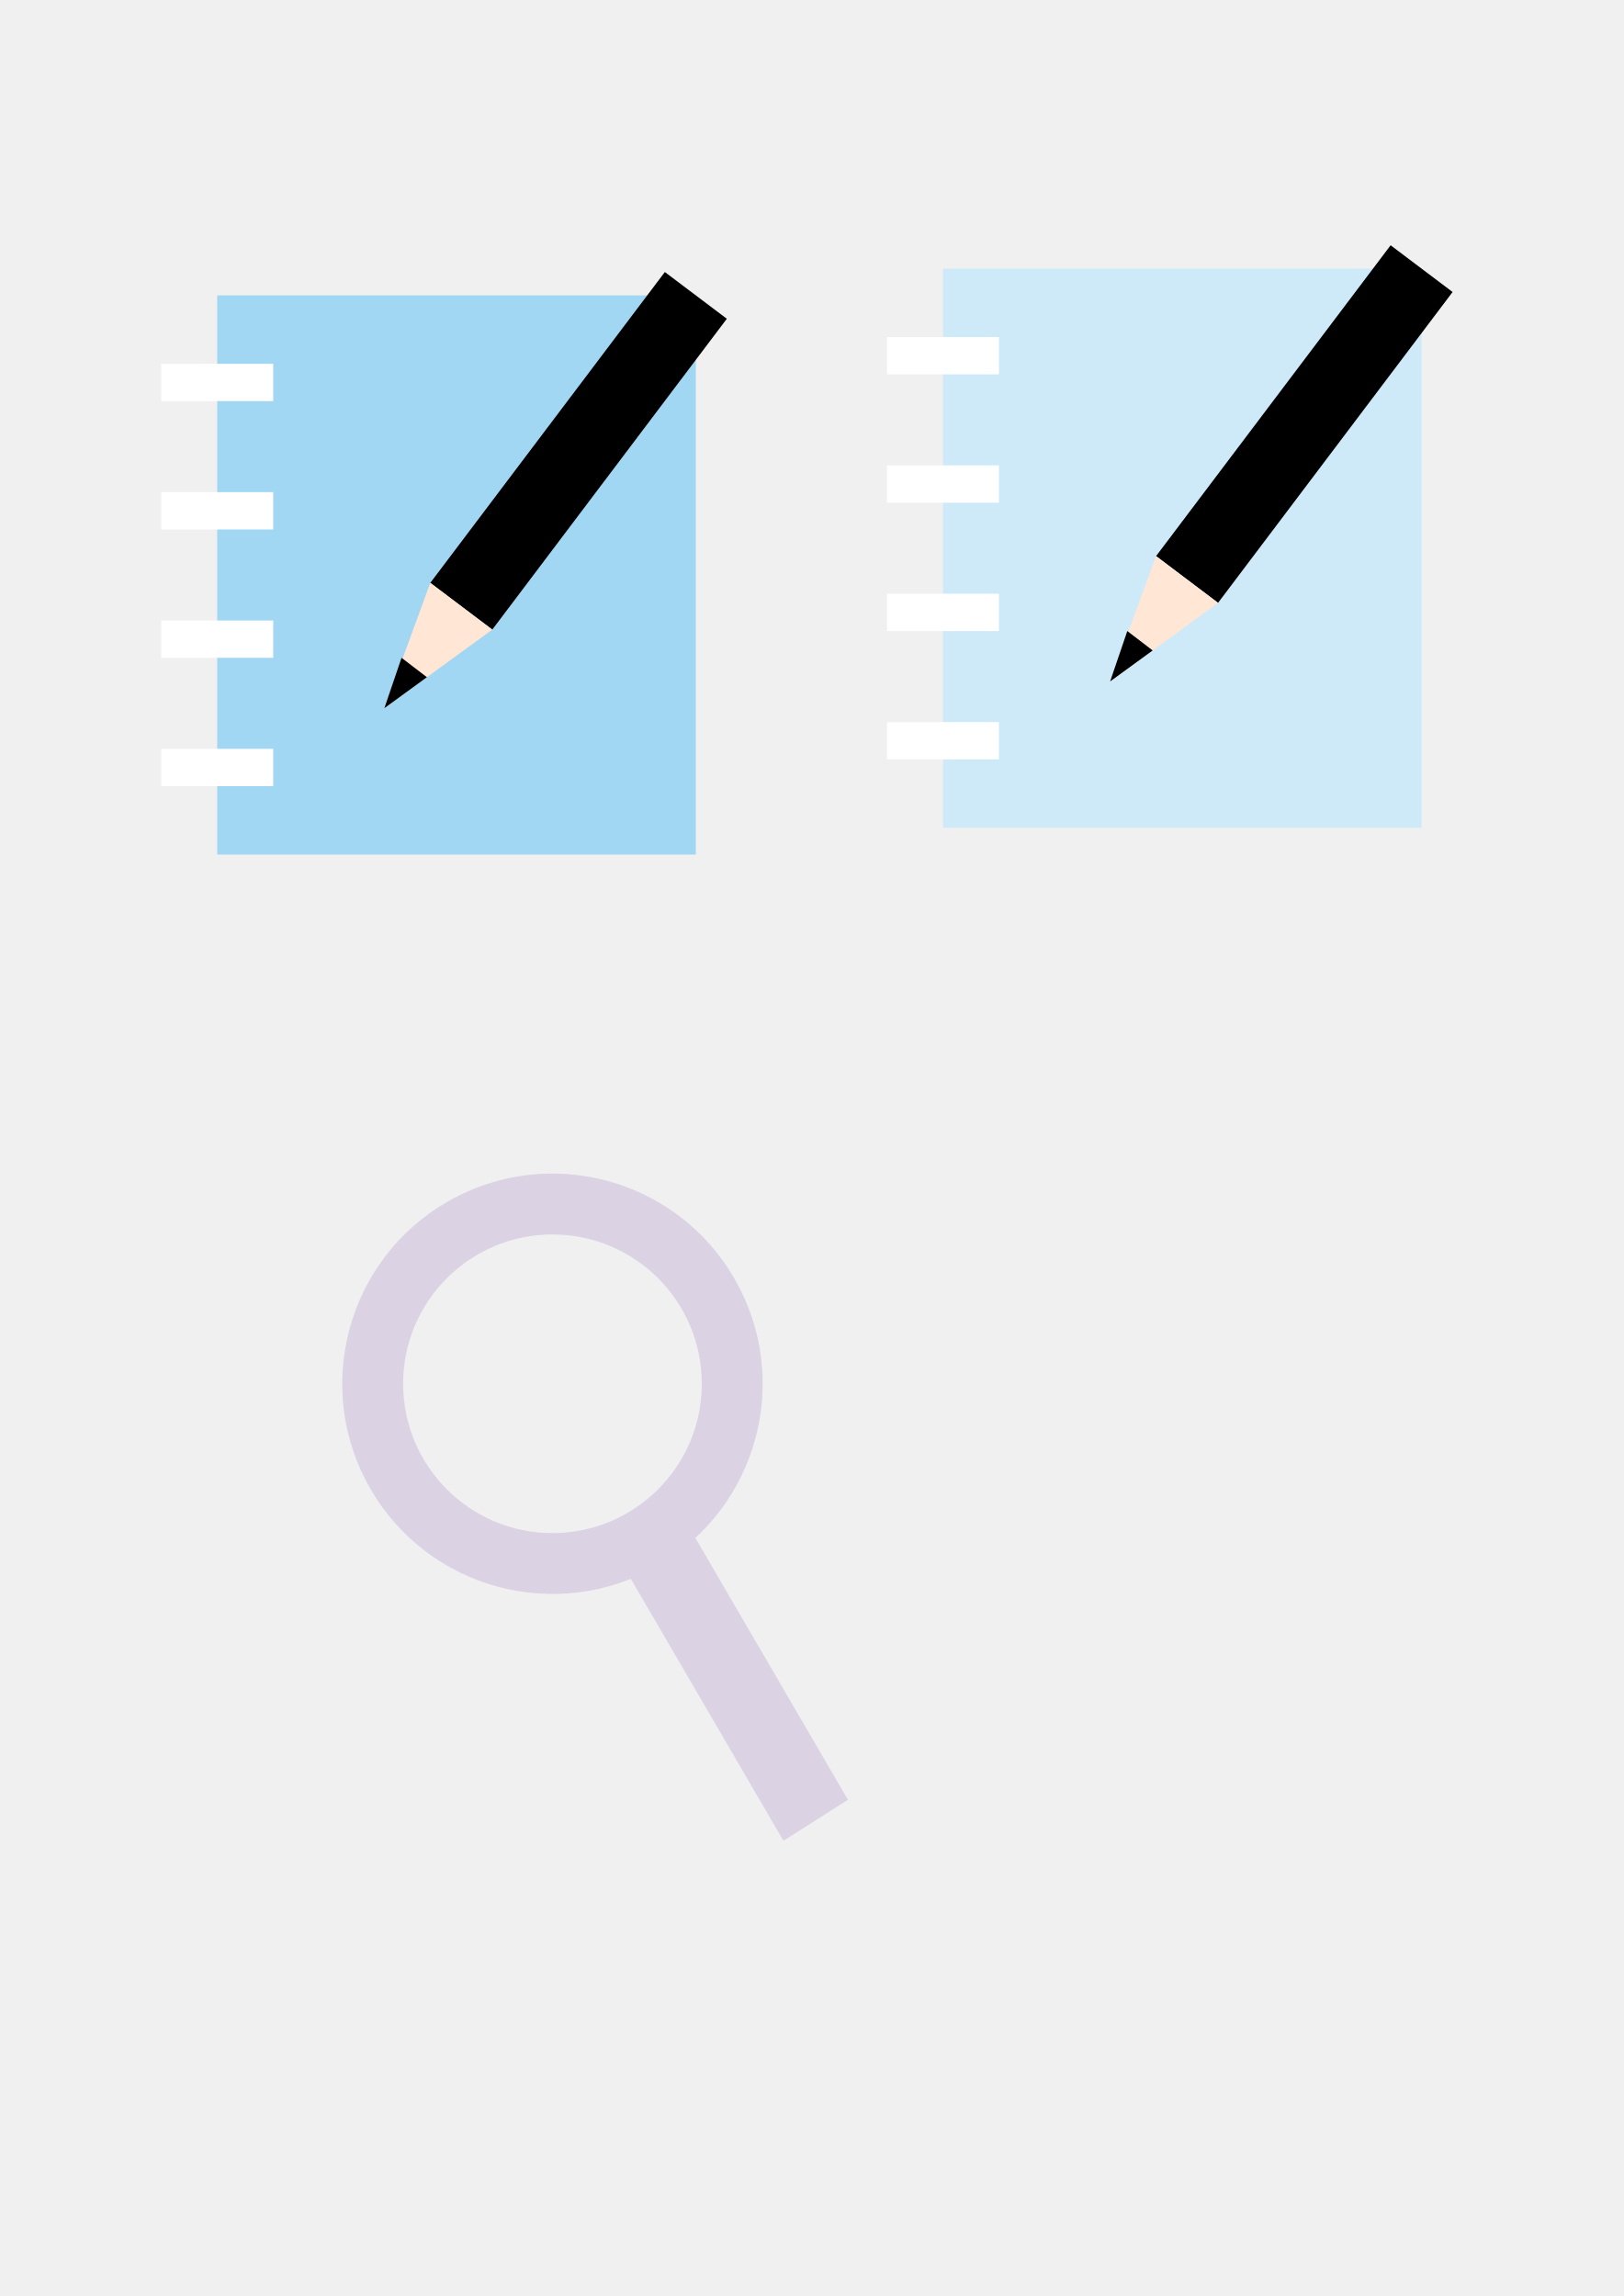
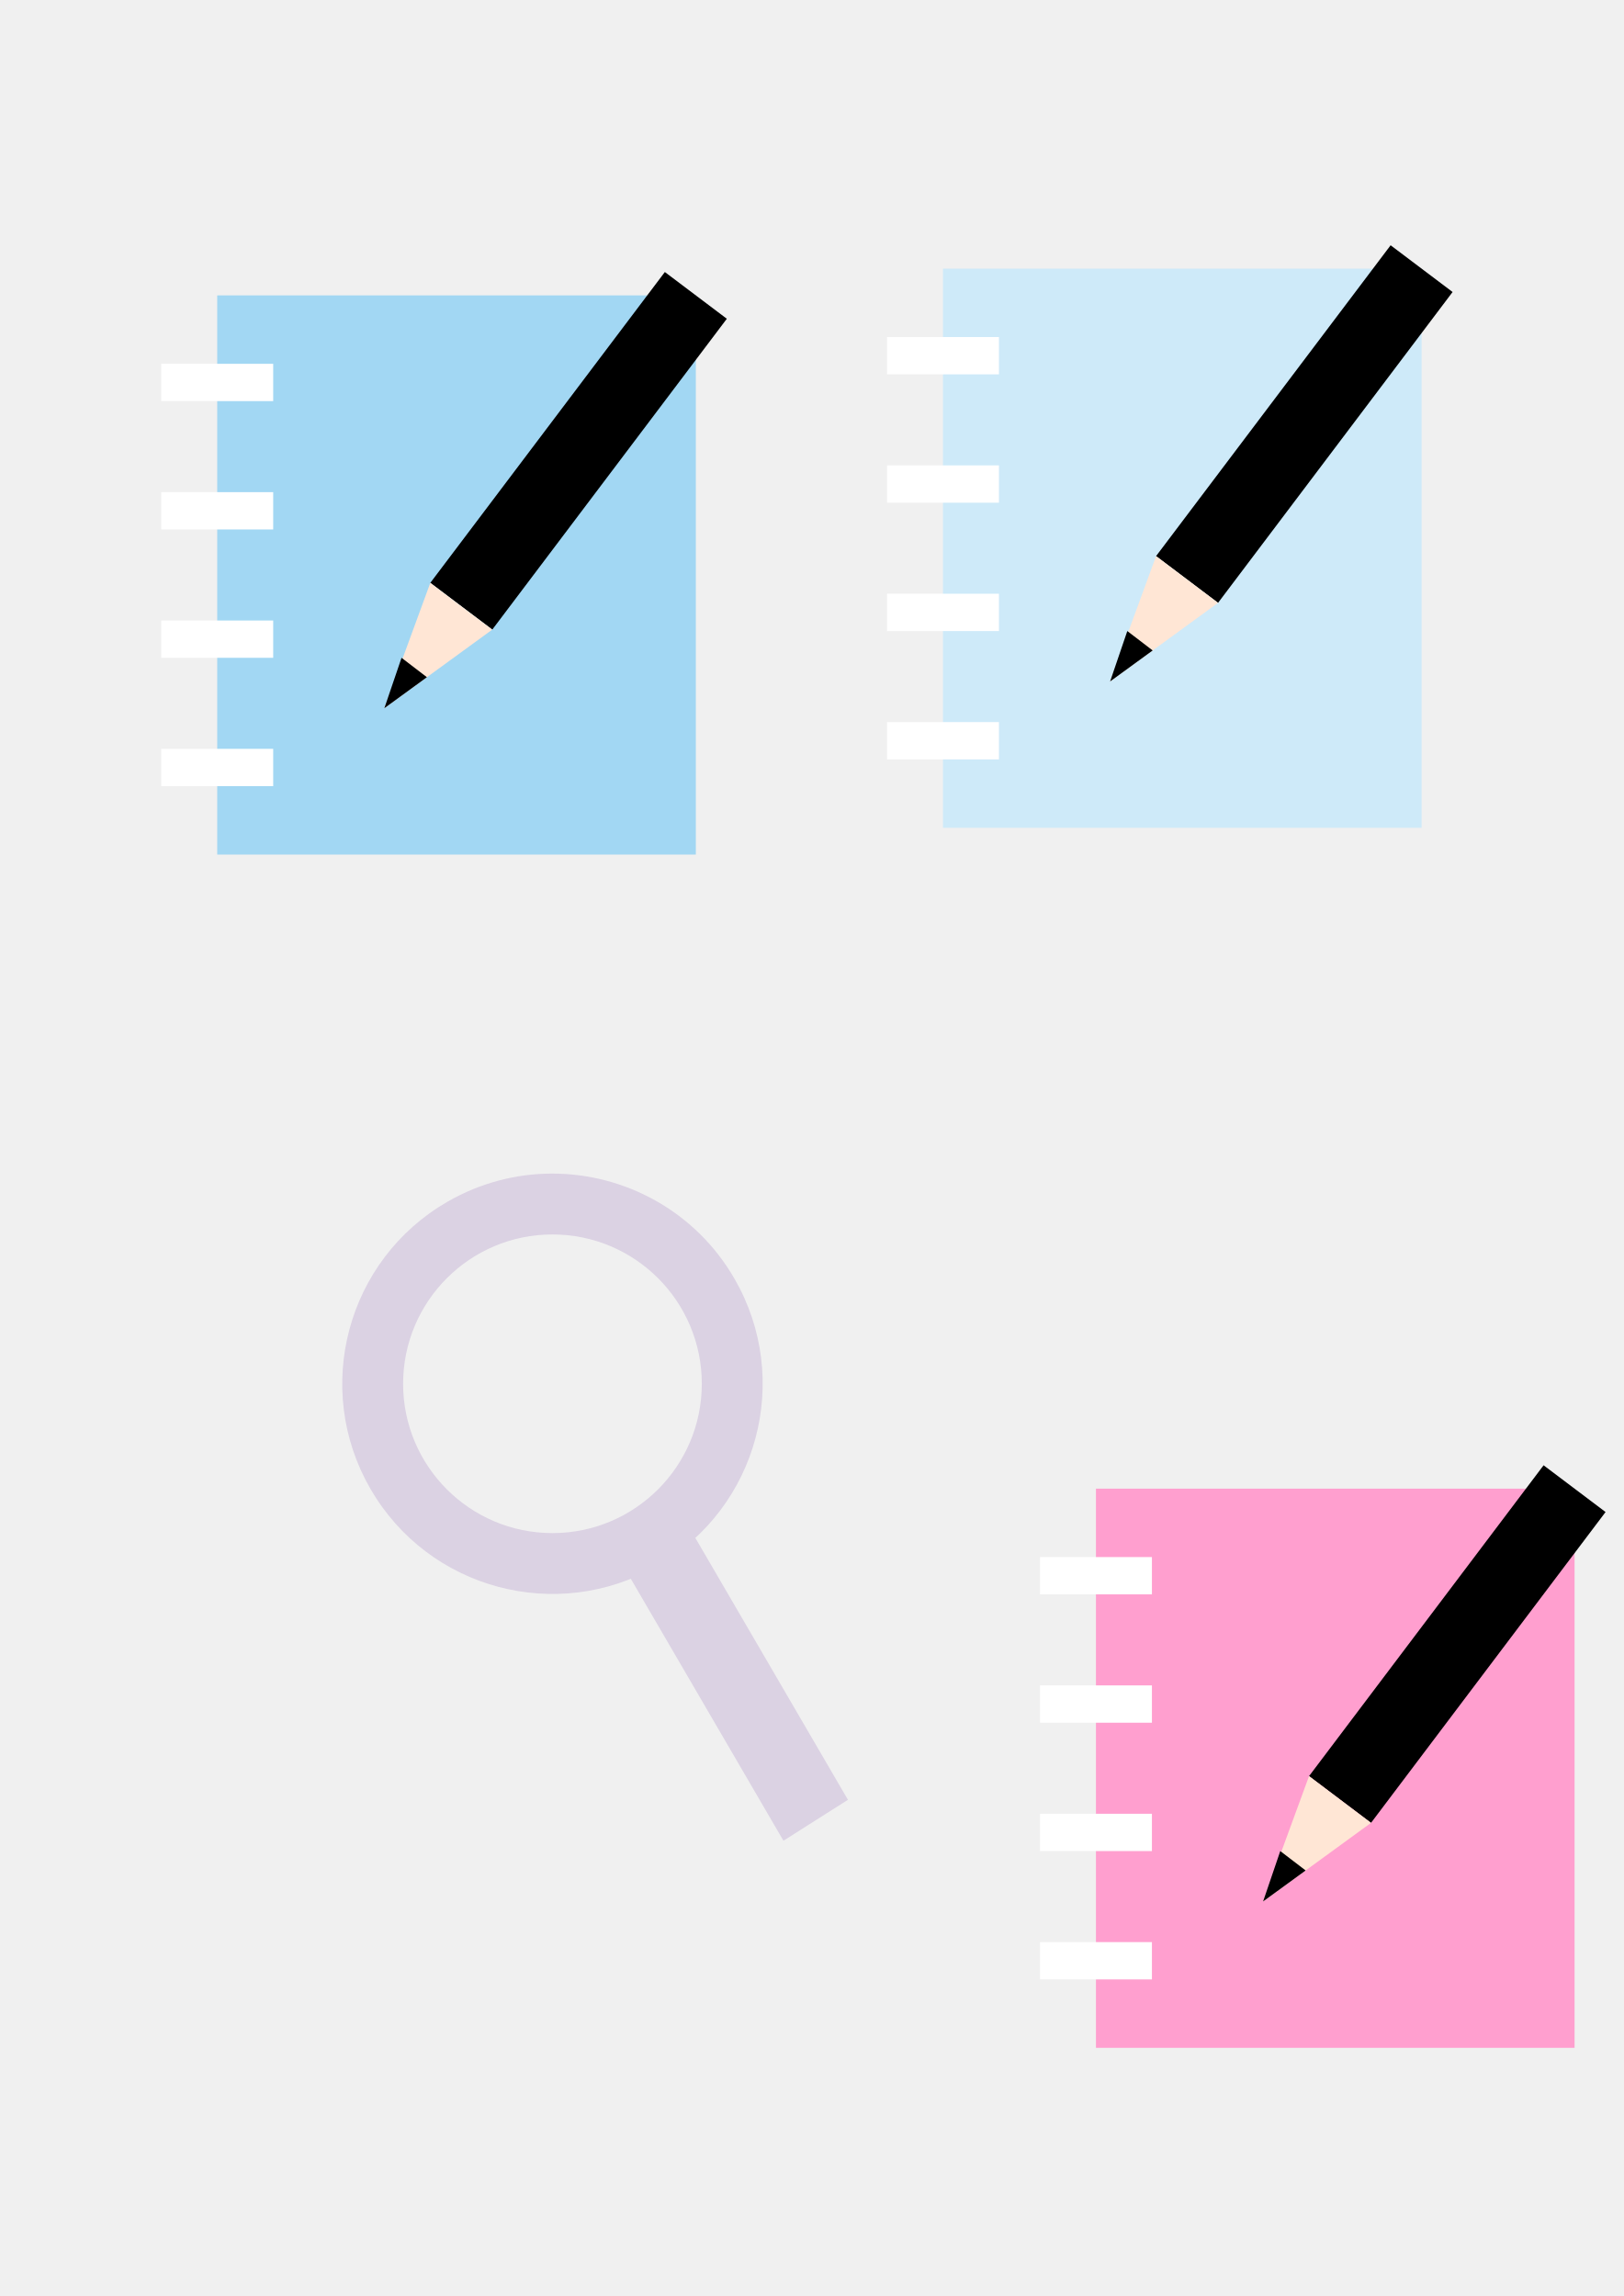
<svg xmlns="http://www.w3.org/2000/svg" width="210mm" height="297mm" viewBox="0 0 210 297" version="1.1" id="svg5">
  <defs id="defs2" />
  <g id="layer1">
    <rect style="fill:#a2d7f3;fill-opacity:1;stroke:none;stroke-width:0.2" id="rect61" width="61.901" height="72.331" x="28.094" y="38.211" />
    <g id="g2170" transform="translate(-20.78082,3.989919)" style="fill:#333333;fill-opacity:1">
      <rect style="fill:#ffffff;fill-opacity:1;stroke:none;stroke-width:0.2" id="rect273" width="14.477" height="4.826" x="41.637" y="43.07" />
      <rect style="fill:#ffffff;fill-opacity:1;stroke:none;stroke-width:0.2" id="rect273-3" width="14.477" height="4.826" x="41.637" y="59.672" />
      <rect style="fill:#ffffff;fill-opacity:1;stroke:none;stroke-width:0.2" id="rect273-3-6" width="14.477" height="4.826" x="41.637" y="76.275" />
      <rect style="fill:#ffffff;fill-opacity:1;stroke:none;stroke-width:0.2" id="rect273-3-6-7" width="14.477" height="4.826" x="41.637" y="92.877" />
    </g>
    <path id="rect453" style="fill:#000000;fill-opacity:1;stroke-width:0.244" d="m 55.654,75.395 30.334,-40.207 8.015,6.046 -30.334,40.207 z" />
    <path id="rect453-5" style="fill:#ffe6d5;stroke-width:0.244" d="m 55.654,75.395 8.015,6.046 -13.959,10.168 z" />
    <path id="rect453-5-3" style="fill:#000000;fill-opacity:1;stroke-width:0.244" d="m 51.933,85.09 3.28,2.51 -5.504,4.009 z" />
    <rect style="fill:#ceeaf9;fill-opacity:1;stroke:none;stroke-width:0.2" id="rect61-3" width="61.901" height="72.331" x="121.96" y="34.75" />
    <g id="g2170-6" transform="translate(73.08465,0.5286638)" style="fill:#333333;fill-opacity:1">
      <rect style="fill:#ffffff;fill-opacity:1;stroke:none;stroke-width:0.2" id="rect273-7" width="14.477" height="4.826" x="41.637" y="43.07" />
      <rect style="fill:#ffffff;fill-opacity:1;stroke:none;stroke-width:0.2" id="rect273-3-5" width="14.477" height="4.826" x="41.637" y="59.672" />
      <rect style="fill:#ffffff;fill-opacity:1;stroke:none;stroke-width:0.2" id="rect273-3-6-3" width="14.477" height="4.826" x="41.637" y="76.275" />
      <rect style="fill:#ffffff;fill-opacity:1;stroke:none;stroke-width:0.2" id="rect273-3-6-7-5" width="14.477" height="4.826" x="41.637" y="92.877" />
    </g>
    <path id="rect453-6" style="fill:#000000;fill-opacity:1;stroke-width:0.244" d="m 149.52,71.934 30.334,-40.207 8.015,6.046 -30.334,40.207 z" />
    <path id="rect453-5-2" style="fill:#ffe6d5;stroke-width:0.244" d="m 149.52,71.934 8.015,6.046 -13.959,10.168 z" />
    <path id="rect453-5-3-9" style="fill:#000000;fill-opacity:1;stroke-width:0.244" d="m 145.799,81.629 3.28,2.51 -5.504,4.009 z" />
+     <rect style="fill:#ff9fcf;fill-opacity:1;stroke:none;stroke-width:0.2" id="rect61-36" width="61.901" height="72.331" x="141.744" y="192.566" />
+     <g id="g2170-7" transform="translate(92.86868,158.3447)" style="fill:#333333;fill-opacity:1">
+       <rect style="fill:#ffffff;fill-opacity:1;stroke:none;stroke-width:0.2" id="rect273-5" width="14.477" height="4.826" x="41.637" y="43.07" />
+       <rect style="fill:#ffffff;fill-opacity:1;stroke:none;stroke-width:0.2" id="rect273-3-3" width="14.477" height="4.826" x="41.637" y="59.672" />
+       <rect style="fill:#ffffff;fill-opacity:1;stroke:none;stroke-width:0.2" id="rect273-3-6-5" width="14.477" height="4.826" x="41.637" y="76.275" />
+       <rect style="fill:#ffffff;fill-opacity:1;stroke:none;stroke-width:0.2" id="rect273-3-6-7-6" width="14.477" height="4.826" x="41.637" y="92.877" />
+     </g>
+     <path id="rect453-2" style="fill:#000000;fill-opacity:1;stroke-width:0.244" d="m 169.304,229.75 30.334,-40.207 8.015,6.046 -30.334,40.207 z" />
+     <path id="rect453-5-9" style="fill:#ffe6d5;stroke-width:0.244" d="m 169.304,229.75 8.015,6.046 -13.959,10.168 z" />
+     <path id="rect453-5-3-1" style="fill:#000000;fill-opacity:1;stroke-width:0.244" d="m 165.583,239.445 3.28,2.51 -5.504,4.009 z" />
+     <rect style="fill:#f9b797;fill-opacity:1;stroke:none;stroke-width:0.2" id="rect61-3-2" width="61.901" height="72.331" x="235.609" y="189.104" />
+     <g id="g2170-6-7" transform="translate(186.7341,154.8834)" style="fill:#333333;fill-opacity:1">
+       <rect style="fill:#ffffff;fill-opacity:1;stroke:none;stroke-width:0.2" id="rect273-7-0" width="14.477" height="4.826" x="41.637" y="43.07" />
+       <rect style="fill:#ffffff;fill-opacity:1;stroke:none;stroke-width:0.2" id="rect273-3-5-9" width="14.477" height="4.826" x="41.637" y="59.672" />
+       <rect style="fill:#ffffff;fill-opacity:1;stroke:none;stroke-width:0.2" id="rect273-3-6-3-3" width="14.477" height="4.826" x="41.637" y="76.275" />
+       <rect style="fill:#ffffff;fill-opacity:1;stroke:none;stroke-width:0.2" id="rect273-3-6-7-5-6" width="14.477" height="4.826" x="41.637" y="92.877" />
+     </g>
+     <path id="rect453-6-0" style="fill:#000000;fill-opacity:1;stroke-width:0.244" d="m 263.169,226.288 30.334,-40.207 8.015,6.046 -30.334,40.207 z" />
+     <path id="rect453-5-2-6" style="fill:#ffe6d5;stroke-width:0.244" d="m 263.169,226.289 8.015,6.046 -13.959,10.168 z" />
+     <path id="rect453-5-3-9-2" style="fill:#000000;fill-opacity:1;stroke-width:0.244" d="m 259.448,235.984 3.28,2.51 -5.504,4.009 z" />
    <g id="g4675" transform="matrix(0.7150541,-0.6727587,0.6727587,0.7150541,-171.3775,70.80419)" style="fill:#dbd2e3;fill-opacity:1">
      <path id="rect4519" style="fill:#dbd2e3;fill-opacity:1;stroke-width:0.107" d="m 94.55,275.463 9.883,1.894 -9.02,38.982 -9.883,-1.894 z" />
      <path id="path4573" style="fill:#dbd2e3;fill-opacity:1;stroke-width:0.14" d="m 123.545,229.524 c -3.415,-3.202 -7.69,-5.58 -12.574,-6.73 -14.885,-3.506 -29.793,5.718 -33.299,20.602 -3.506,14.885 5.718,29.793 20.603,33.3 14.885,3.506 29.793,-5.719 33.299,-20.603 2.356,-10.001 -1.035,-20.012 -8.029,-26.569 z m -5.441,5.892 a 19.674,19.674 0 0 1 0.848,27.81 19.674,19.674 0 0 1 -27.81,0.847 19.674,19.674 0 0 1 -0.848,-27.809 19.674,19.674 0 0 1 27.81,-0.848 z" />
    </g>
  </g>
</svg>
